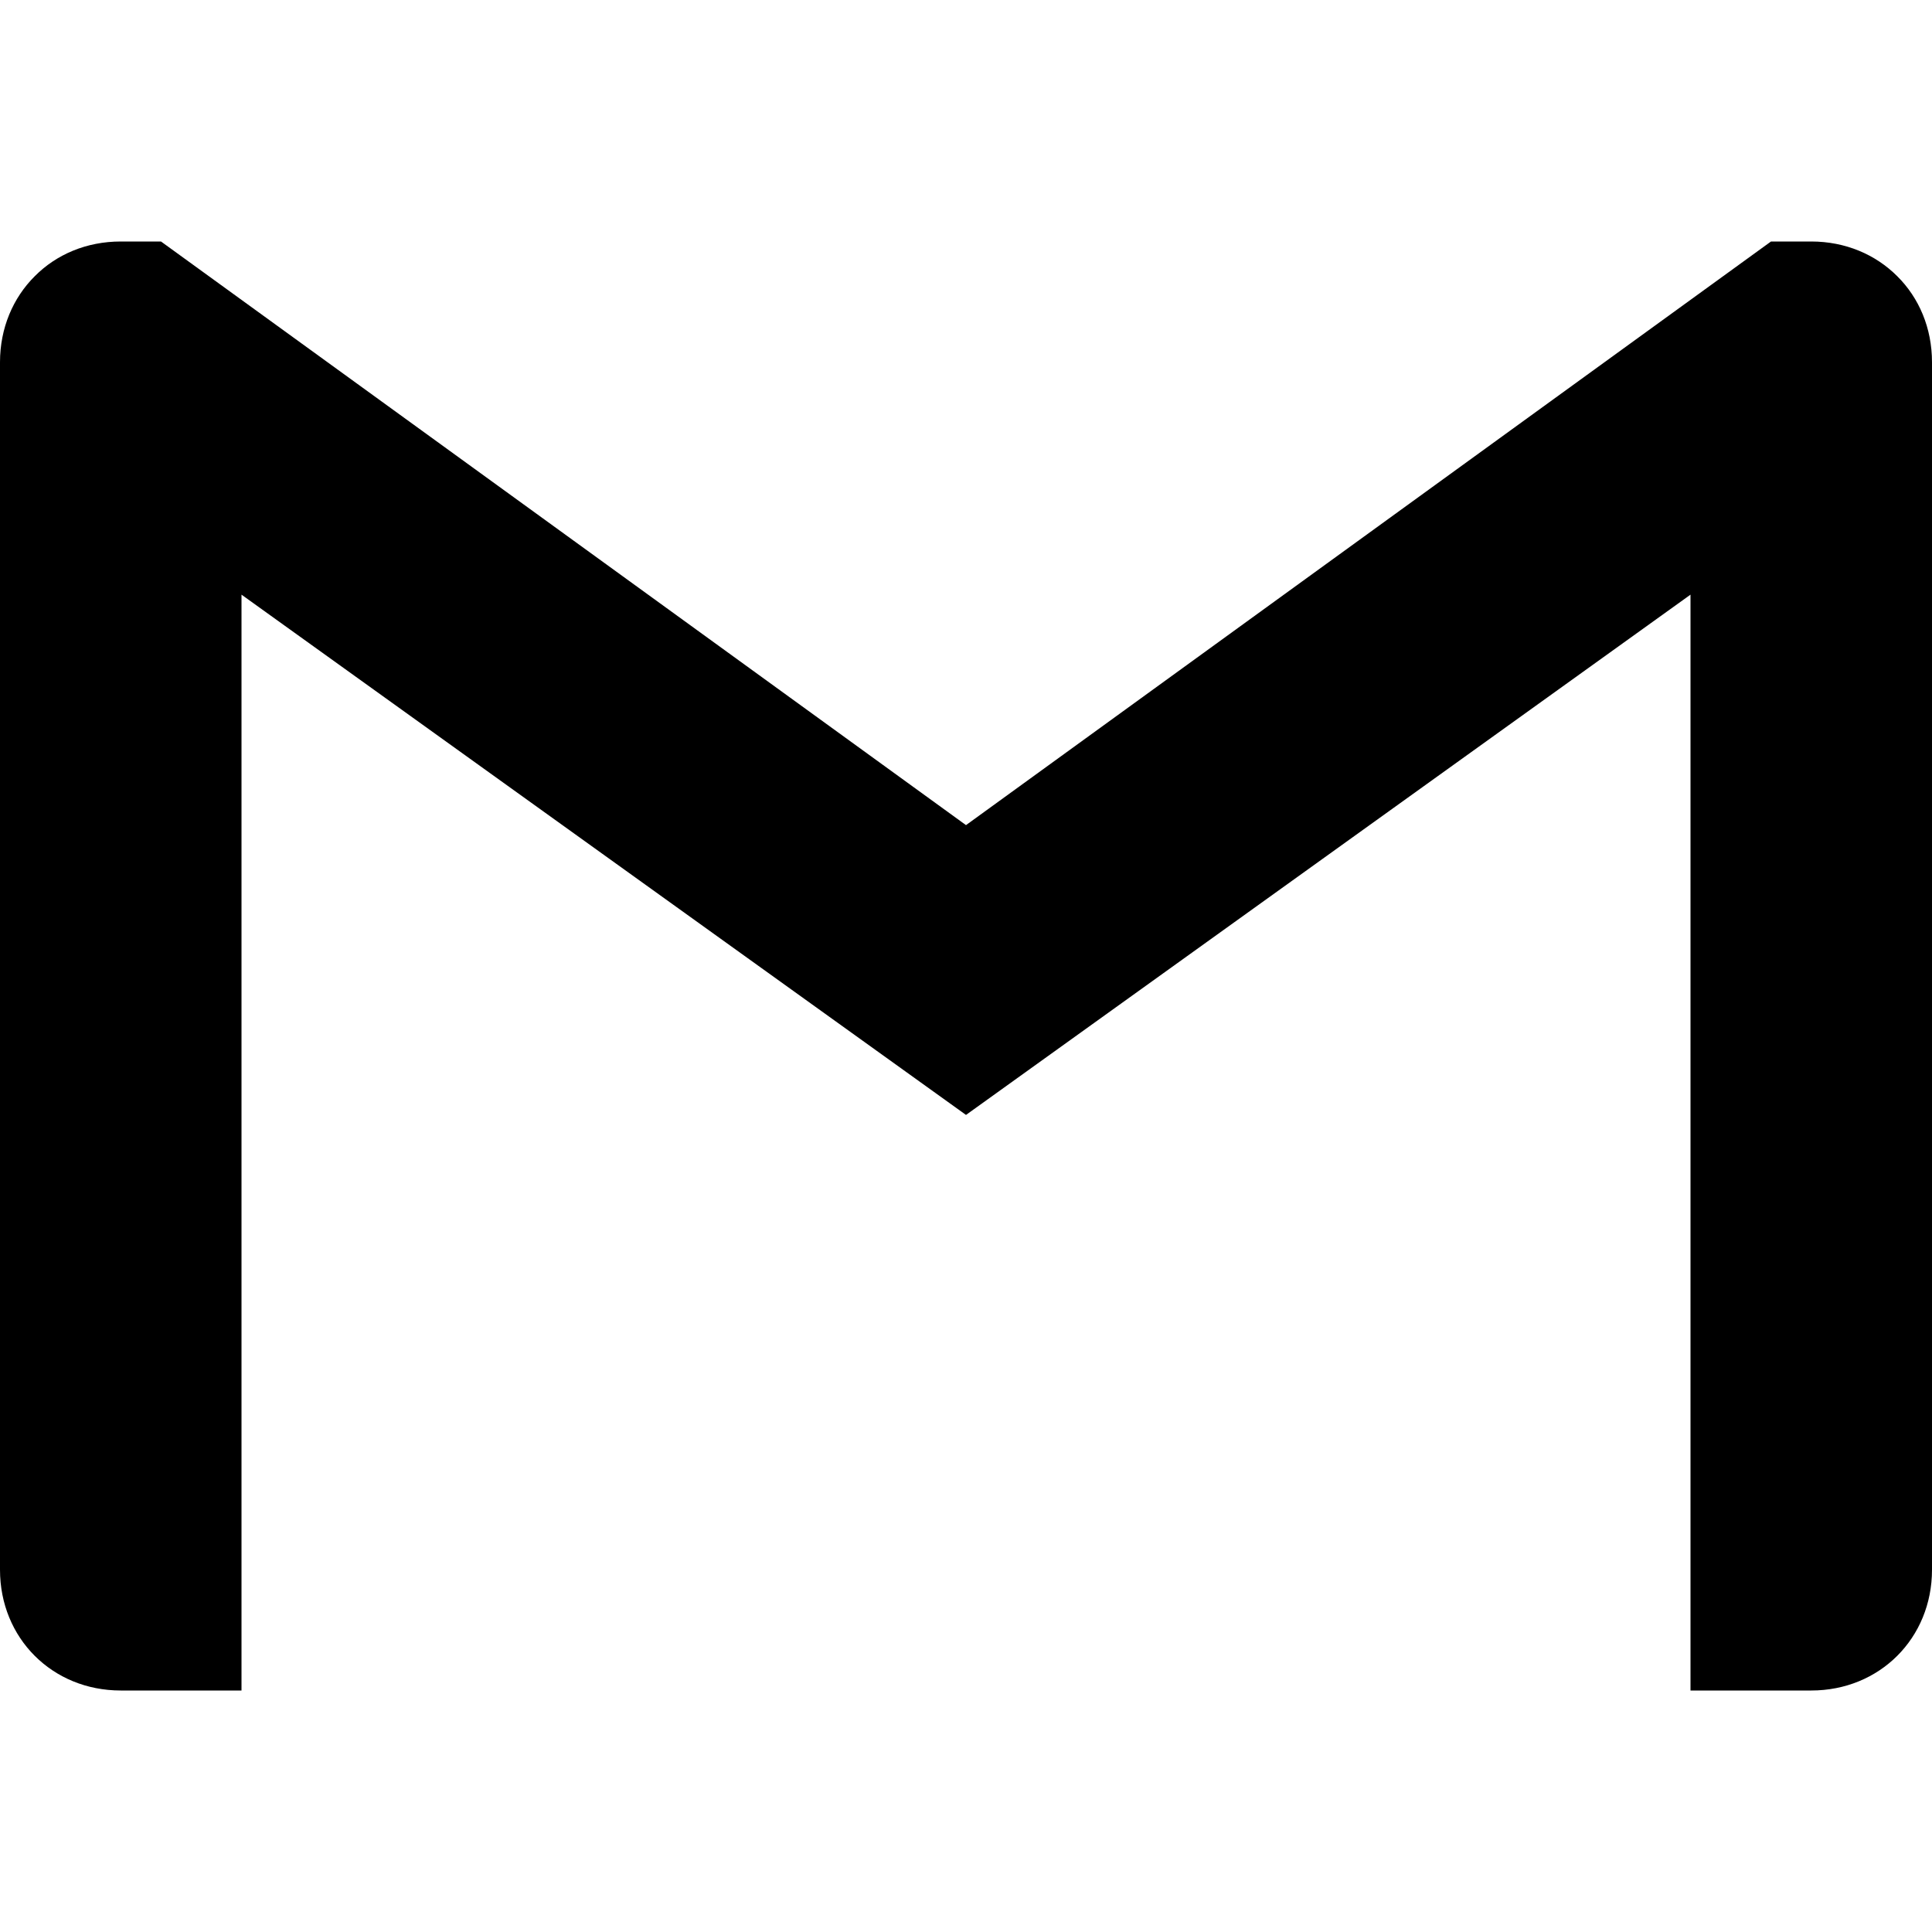
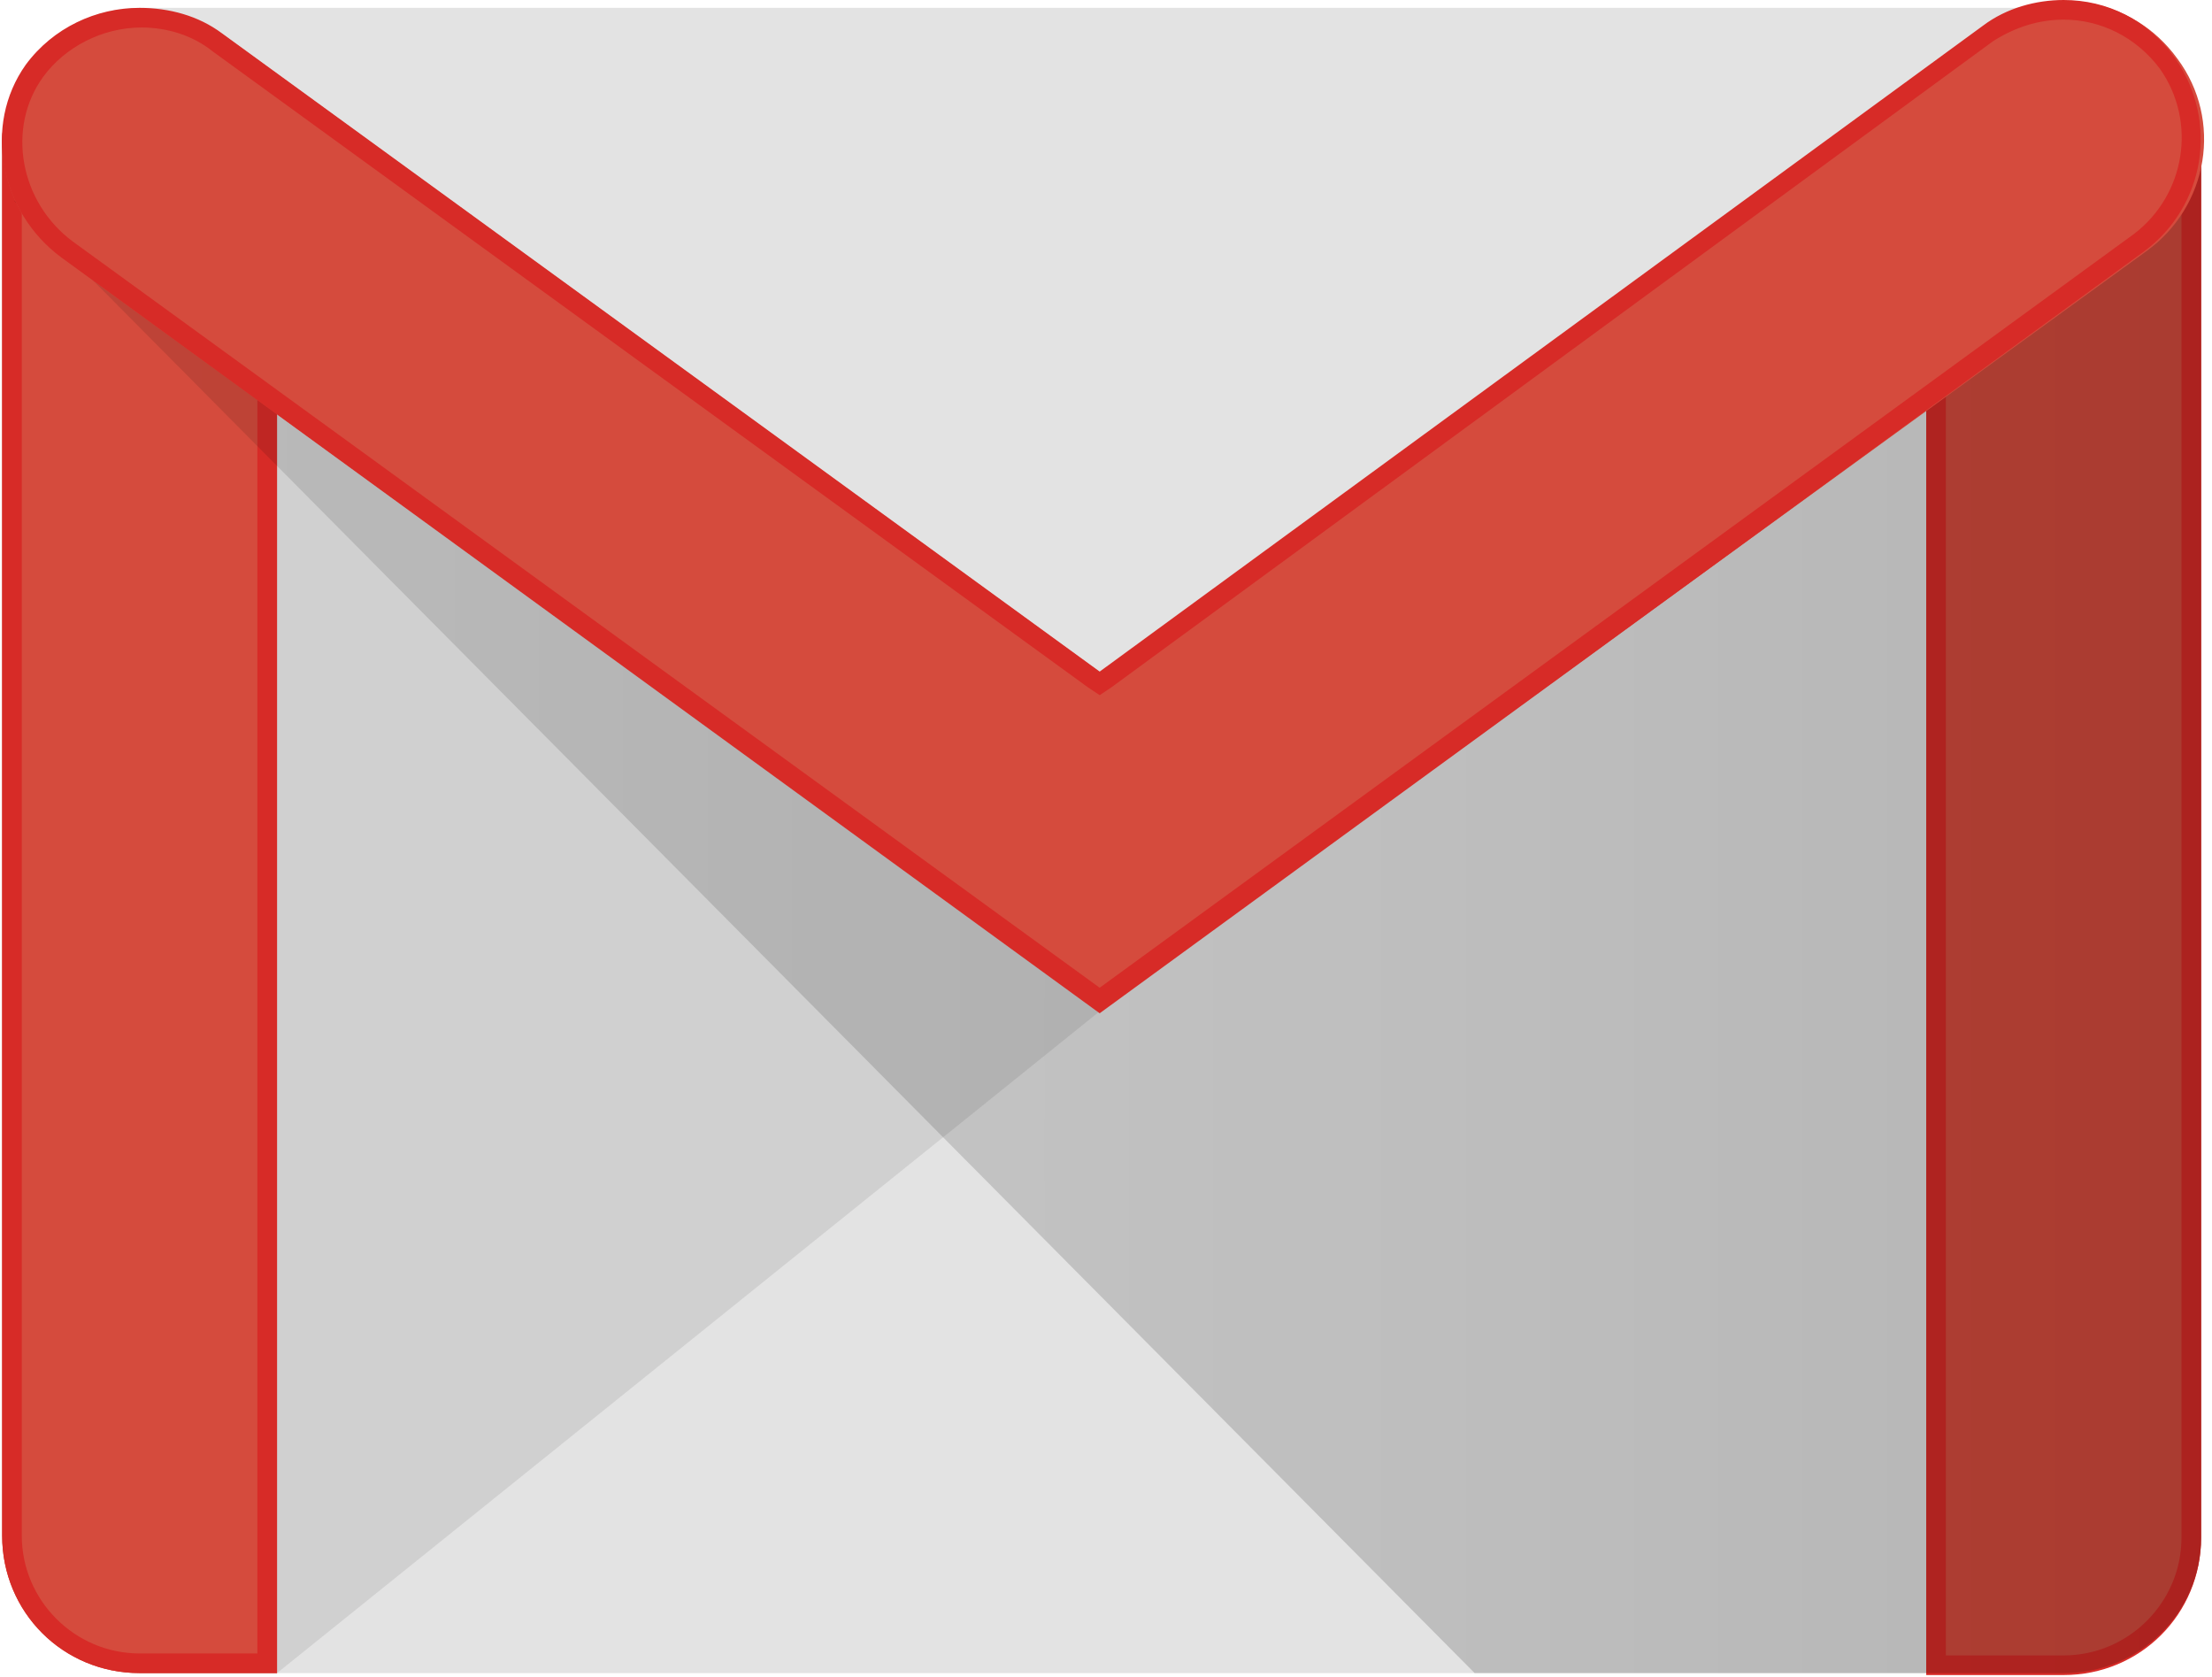
- <svg xmlns="http://www.w3.org/2000/svg" role="img" viewBox="0 0 24 24">
-   <path d="M24 4.5v15c0 .85-.65 1.5-1.5 1.5H21V7.387l-9 6.463-9-6.463V21H1.5C.649 21 0 20.35 0 19.5v-15c0-.425.162-.8.431-1.068C.7 3.16 1.076 3 1.5 3H2l10 7.25L22 3h.5c.425 0 .8.162 1.069.432.27.268.431.643.431 1.068z" />
+ <svg xmlns="http://www.w3.org/2000/svg" width="256px" height="194px" viewBox="0 0 256 194" version="1.1" preserveAspectRatio="xMidYMid">
+   <defs>
+     <linearGradient x1="0.004%" y1="49.998%" x2="100.032%" y2="49.998%" id="linearGradient-1">
+       <stop stop-color="#000000" stop-opacity="0.1" offset="0%" />
+       <stop stop-color="#000000" stop-opacity="0.2" offset="100%" />
+     </linearGradient>
+   </defs>
+   <g>
+     <path d="M238.834,193.595 L16.154,193.595 C7.52,193.595 0.249,186.551 0.249,177.689 L0.249,16.815 C0.249,8.18 7.292,0.909 16.154,0.909 L238.834,0.909 C247.468,0.909 254.74,7.953 254.74,16.815 L254.74,177.689 C254.74,186.551 247.696,193.595 238.834,193.595 L238.834,193.595 Z" fill="#E3E3E3" />
+     <path d="M32.06,193.595 L127.267,117.02 L127.949,112.93 L29.788,42.264 L29.56,190.187 L32.06,193.595 Z" opacity="0.1" fill="#231F20" />
+     <path d="M16.154,193.595 C7.292,193.595 0.249,186.551 0.249,177.689 L0.249,16.587 C0.249,7.726 7.292,6.135 16.154,6.135 C25.016,6.135 32.06,7.953 32.06,16.587 L32.06,193.595 L16.154,193.595 L16.154,193.595 Z" fill="#D54B3D" />
+     <path d="M16.154,8.407 C27.515,8.407 29.788,11.816 29.788,16.587 L29.788,191.323 L16.154,191.323 C8.656,191.323 2.521,185.188 2.521,177.689 L2.521,16.587 C2.521,11.588 4.793,8.407 16.154,8.407 L16.154,8.407 Z M16.154,6.135 C7.292,6.135 0.249,7.953 0.249,16.587 L0.249,177.689 C0.249,186.551 7.292,193.595 16.154,193.595 L32.06,193.595 L32.06,16.587 C32.06,7.726 25.016,6.135 16.154,6.135 L16.154,6.135 L16.154,6.135 Z" fill="#D72B27" />
+     <path d="M238.834,193.595 L222.928,193.595 L222.928,16.133 C222.928,7.271 229.972,6.135 238.834,6.135 C247.696,6.135 254.74,7.271 254.74,16.133 L254.74,177.917 C254.74,186.551 247.696,193.595 238.834,193.595 L238.834,193.595 Z" fill="#D54B3D" />
+     <path d="M238.834,8.407 C249.059,8.407 252.467,10.452 252.467,16.133 L252.467,177.917 C252.467,185.415 246.332,191.55 238.834,191.55 L225.2,191.55 L225.2,16.133 C225.2,10.225 228.609,8.407 238.834,8.407 L238.834,8.407 Z M238.834,6.135 C229.972,6.135 222.928,7.271 222.928,16.133 L222.928,193.822 L238.834,193.822 C247.696,193.822 254.74,186.778 254.74,177.917 L254.74,16.133 C254.74,7.271 247.696,6.135 238.834,6.135 L238.834,6.135 L238.834,6.135 Z" fill="#D72B27" />
+     <path d="M170.667,193.595 L1.58,23.195 L10.474,26.812 L128.176,111.567 L254.74,18.76 L254.74,177.917 C254.74,186.551 247.696,193.595 238.834,193.595 L170.667,193.595 Z" fill="url(#linearGradient-1)" />
+     <path d="M127.267,117.02 L7.065,29.766 C0.021,24.54 -2.024,14.542 3.202,7.498 C8.429,0.454 18.654,-1.136 25.925,4.09 L127.494,77.938 L229.745,3.181 C236.789,-2.045 246.787,-0.454 252.013,6.817 C257.239,13.861 255.649,23.859 248.377,29.085 L127.267,117.02 L127.267,117.02 Z" fill="#D54B3D" />
+     <path d="M238.834,2.272 L238.834,2.272 C243.151,2.272 247.241,4.317 249.968,7.953 C254.285,14.088 252.922,22.495 247.014,27.04 L127.267,114.294 L8.429,27.949 C2.294,23.404 0.703,14.77 5.02,8.862 C7.52,5.453 11.837,3.181 16.381,3.181 C19.335,3.181 22.289,4.09 24.562,5.908 L125.904,79.528 L127.267,80.437 L128.63,79.528 L230.654,4.772 C233.153,3.181 235.88,2.272 238.834,2.272 L238.834,2.272 Z M238.834,0 C235.653,0 232.244,0.909 229.518,2.954 L127.267,77.711 L25.698,3.863 C22.971,1.818 19.563,0.909 16.154,0.909 C11.155,0.909 6.156,3.181 2.975,7.498 C-2.024,14.542 0.021,24.54 7.065,29.766 L127.267,117.248 L248.15,29.085 C255.194,23.859 256.785,14.088 251.786,6.817 C248.605,2.272 243.833,0 238.834,0 L238.834,0 L238.834,0 Z" fill="#D72B27" />
+   </g>
</svg>
